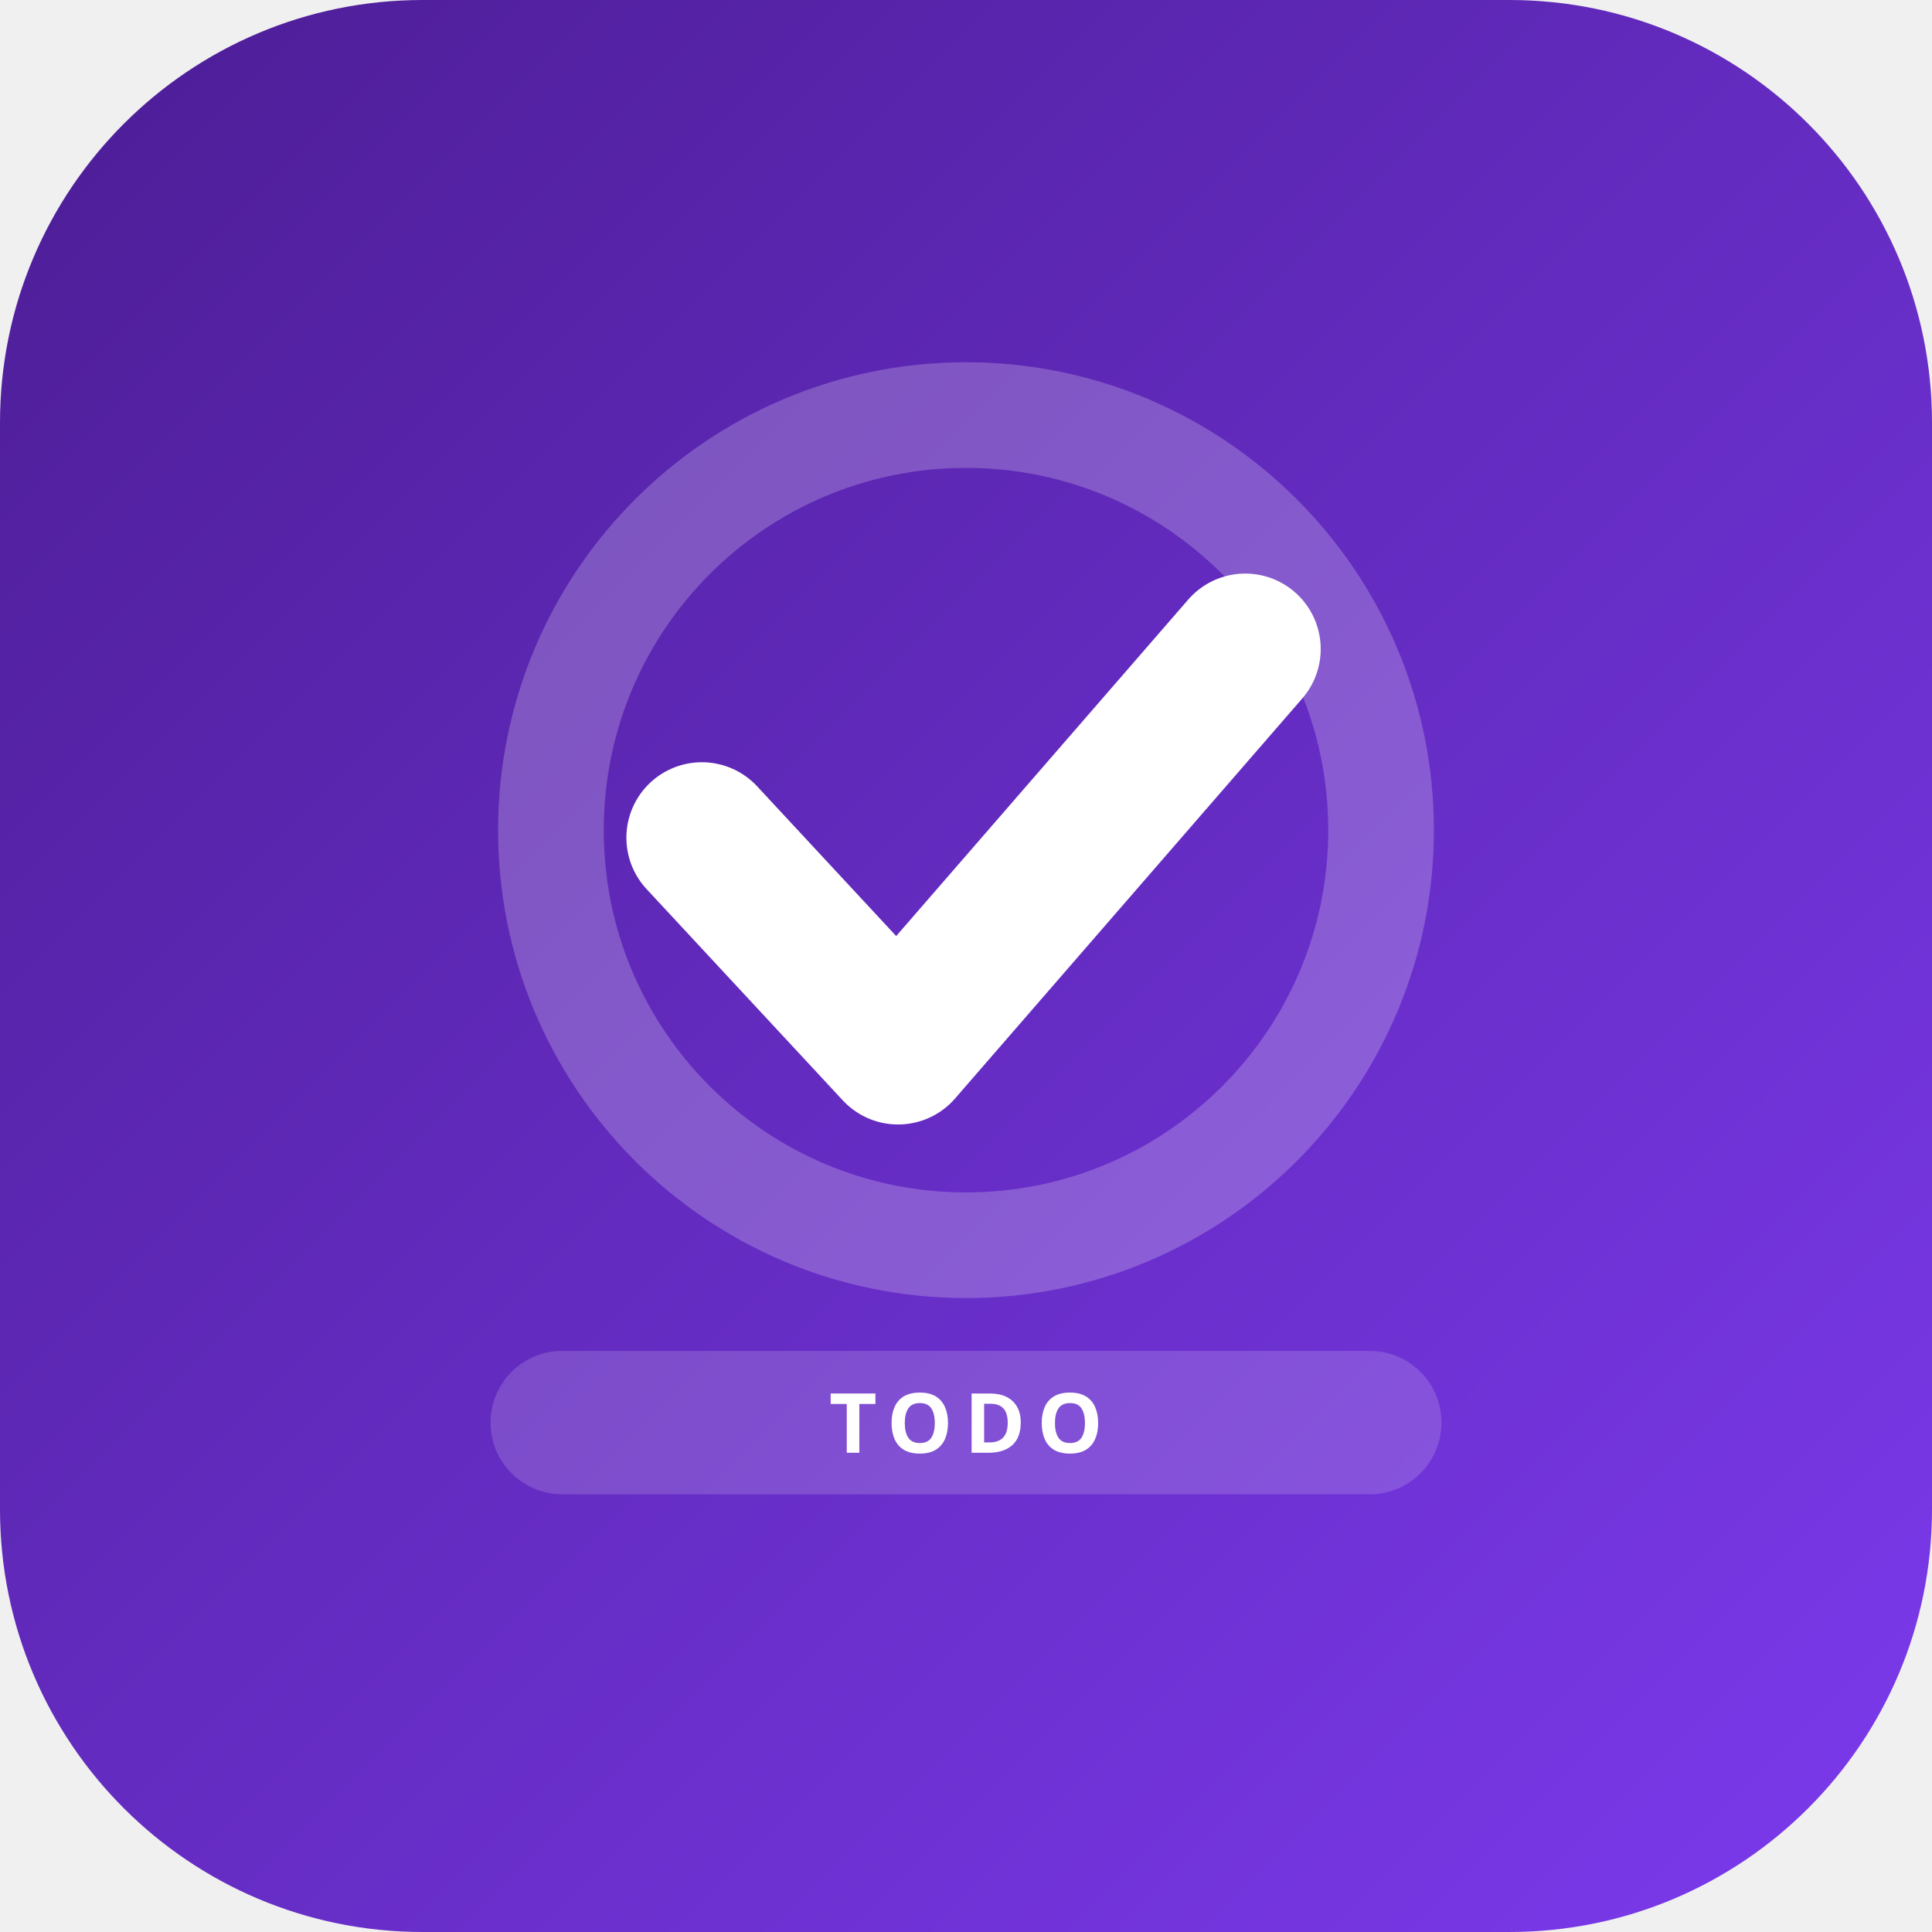
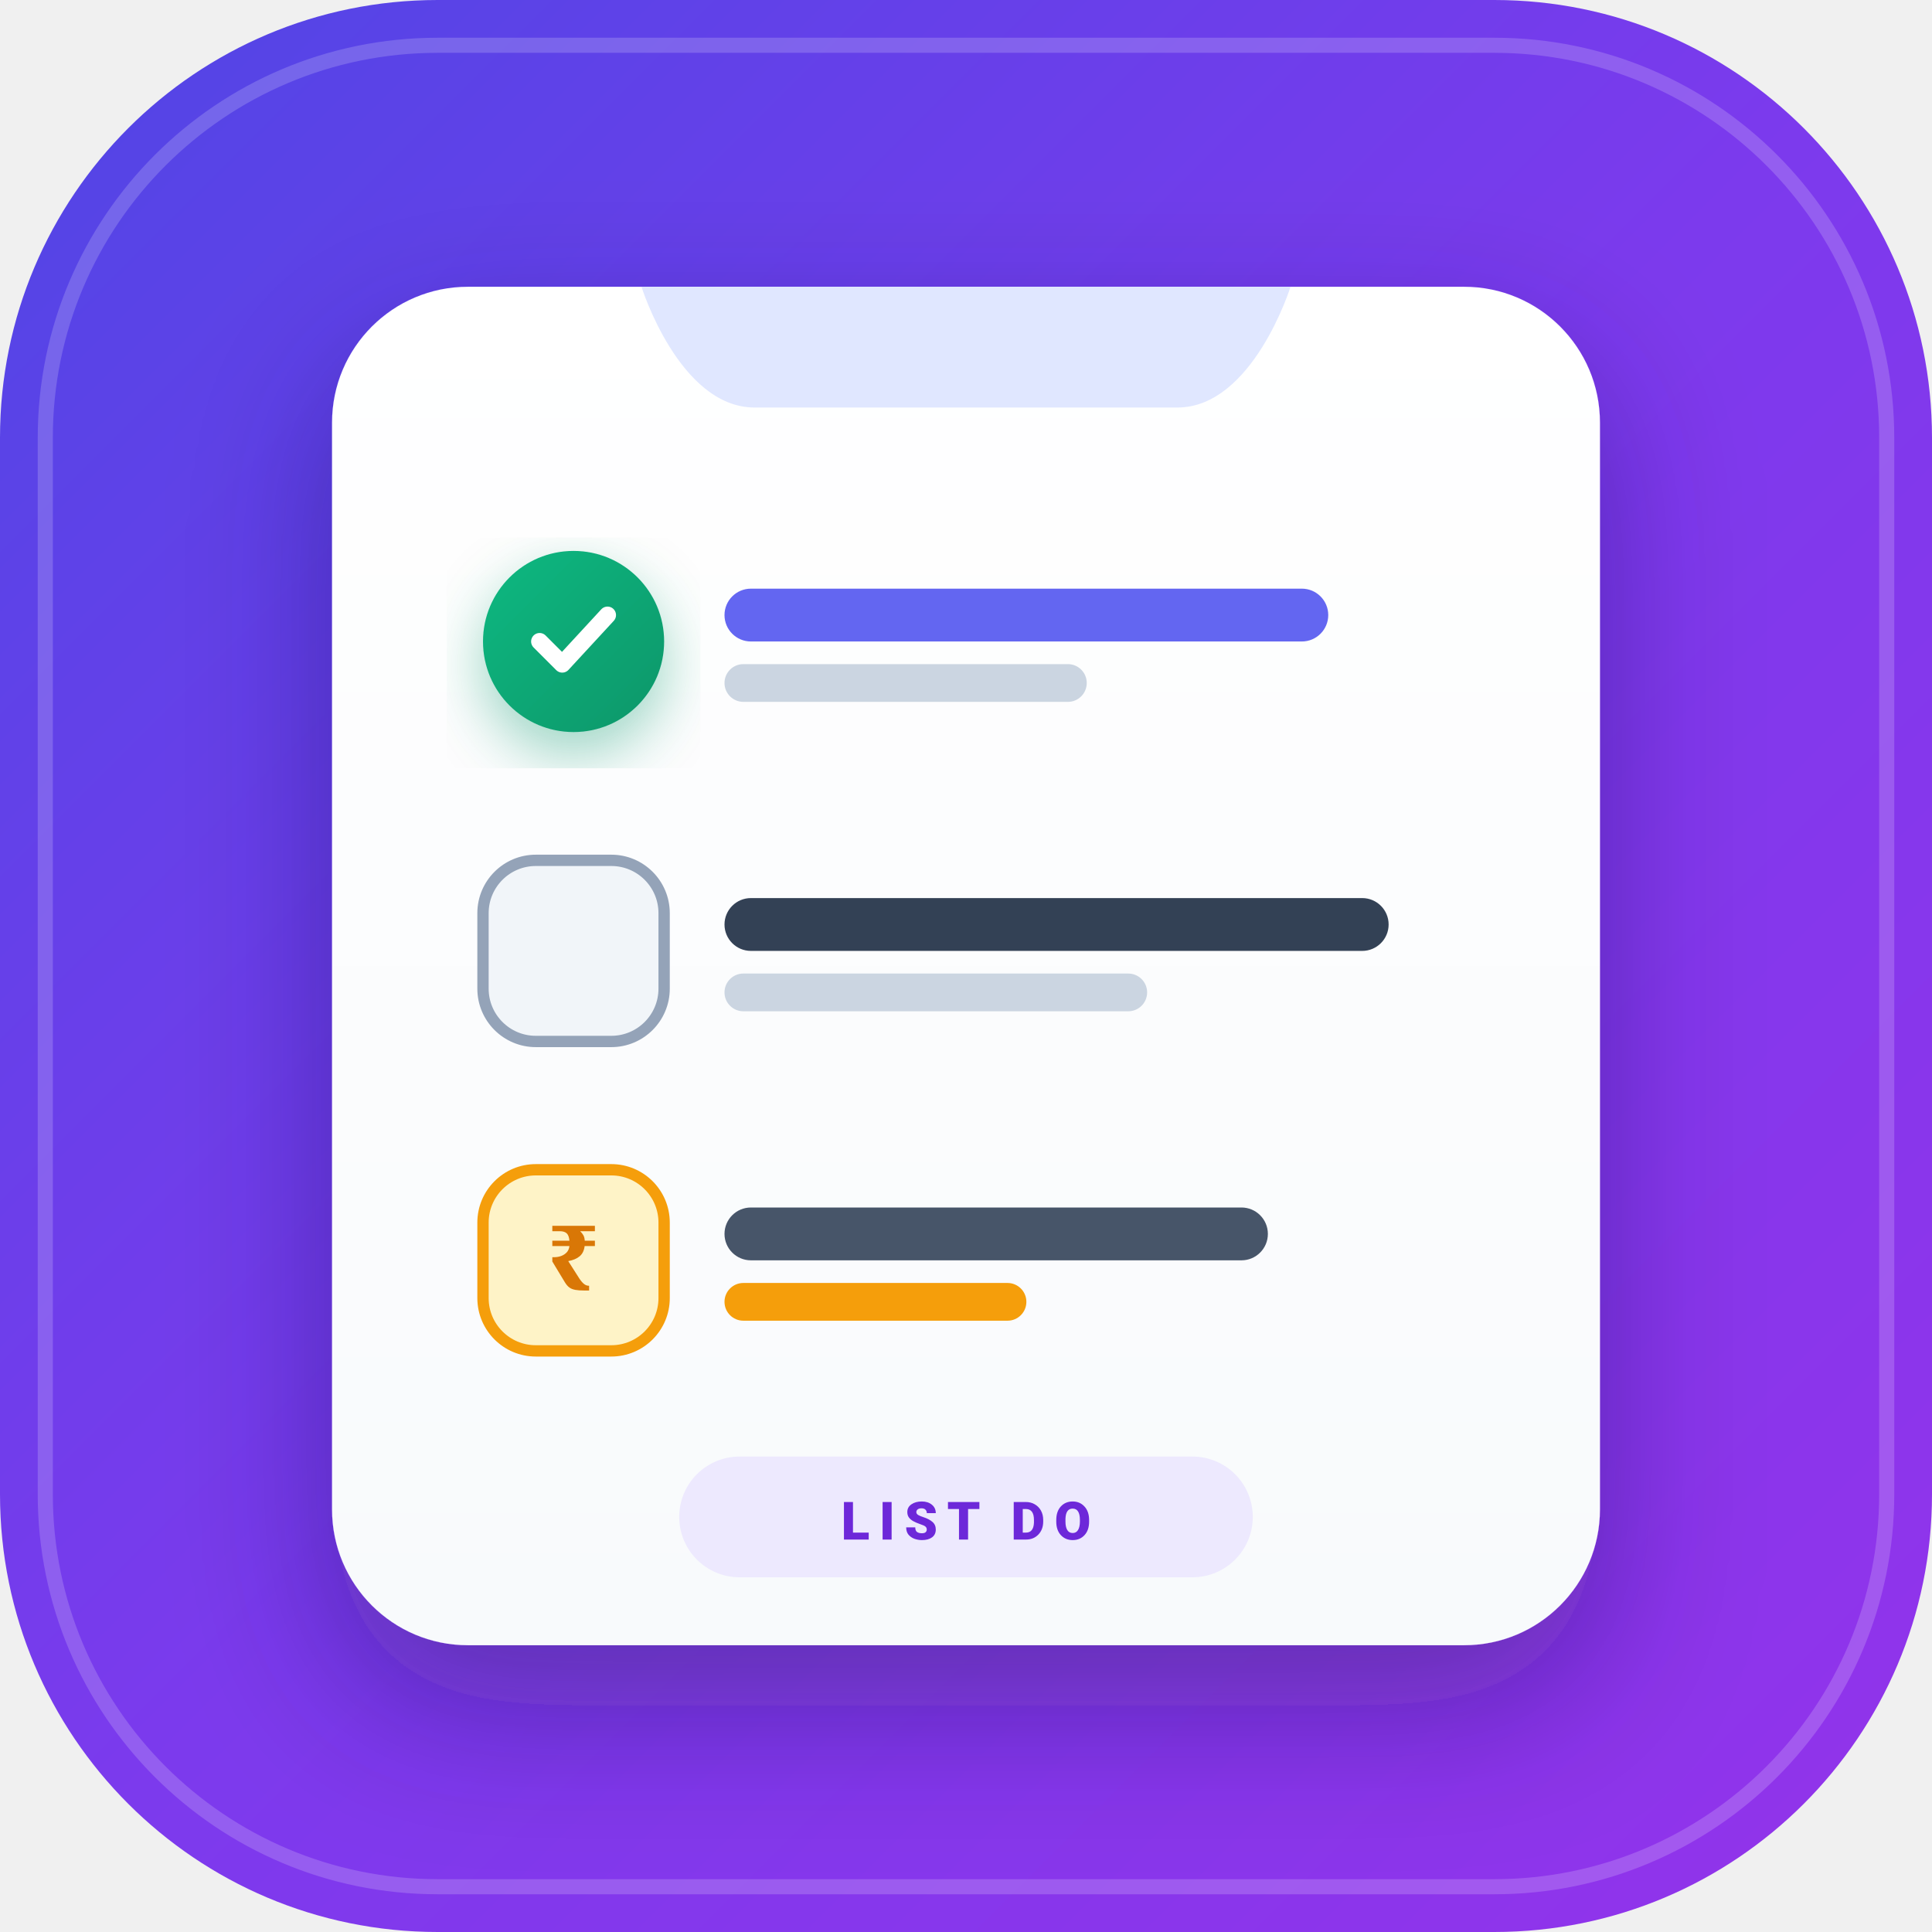
- <svg xmlns="http://www.w3.org/2000/svg" viewBox="0 0 512 512">
+ <svg xmlns="http://www.w3.org/2000/svg" viewBox="0 0 512 512" width="512" height="512">
  <defs>
-     <linearGradient id="g" x1="0" y1="0" x2="512" y2="512" gradientUnits="userSpaceOnUse">
-       <stop offset="0%" stop-color="#4C1D95" />
-       <stop offset="100%" stop-color="#7C3AED" />
+     <linearGradient id="bgGrad" x1="0%" y1="0%" x2="100%" y2="100%">
+       <stop offset="0%" stop-color="#4F46E5" />
+       <stop offset="50%" stop-color="#7C3AED" />
+       <stop offset="100%" stop-color="#9333EA" />
    </linearGradient>
+     <linearGradient id="cardGrad" x1="0%" y1="0%" x2="0%" y2="100%">
+       <stop offset="0%" stop-color="#FFFFFF" />
+       <stop offset="100%" stop-color="#F8FAFC" />
+     </linearGradient>
+     <linearGradient id="checkGrad" x1="0%" y1="0%" x2="100%" y2="100%">
+       <stop offset="0%" stop-color="#10B981" />
+       <stop offset="100%" stop-color="#059669" />
+     </linearGradient>
+     <filter id="shadow" x="-10%" y="-10%" width="125%" height="130%" filterUnits="userSpaceOnUse">
+       <feDropShadow dx="0" dy="16" stdDeviation="20" flood-color="#1E1B4B" flood-opacity="0.35" />
+     </filter>
+     <filter id="badgeShadow" x="-20%" y="-20%" width="140%" height="140%">
+       <feDropShadow dx="0" dy="6" stdDeviation="8" flood-color="#059669" flood-opacity="0.4" />
+     </filter>
  </defs>
-   <rect width="512" height="512" rx="112" fill="url(#g)" />
-   <circle cx="256" cy="220" r="110" fill="none" stroke="white" stroke-width="28" stroke-opacity="0.22" />
-   <polyline points="186,222 238,278 330,172" fill="none" stroke="white" stroke-width="40" stroke-linecap="round" stroke-linejoin="round" />
-   <rect x="130" y="358" width="252" height="38" rx="19" fill="rgba(255,255,255,0.16)" />
-   <text x="256" y="385" text-anchor="middle" font-family="system-ui,sans-serif" font-size="22" font-weight="800" fill="white" letter-spacing="3">TODO</text>
+   <rect width="512" height="512" rx="116" fill="url(#bgGrad)" />
+   <rect x="12" y="12" width="488" height="488" rx="104" fill="none" stroke="rgba(255,255,255,0.18)" stroke-width="4" />
+   <g filter="url(#shadow)">
+     <rect x="88" y="76" width="336" height="360" rx="36" fill="url(#cardGrad)" />
+   </g>
+   <path d="M 170 76 L 342 76 C 342 76, 332 108, 312 108 L 200 108 C 180 108, 170 76, 170 76 Z" fill="#E0E7FF" />
+   <g transform="translate(124, 142)">
+     <circle cx="28" cy="28" r="24" fill="url(#checkGrad)" filter="url(#badgeShadow)" />
+     <path d="M 19 28 L 25 34 L 37 21" fill="none" stroke="#FFFFFF" stroke-width="4.5" stroke-linecap="round" stroke-linejoin="round" />
+     <rect x="68" y="14" width="160" height="14" rx="7" fill="#6366F1" />
+     <rect x="68" y="34" width="96" height="10" rx="5" fill="#CBD5E1" />
+   </g>
+   <g transform="translate(124, 224)">
+     <rect x="4" y="4" width="48" height="48" rx="14" fill="#F1F5F9" stroke="#94A3B8" stroke-width="3" />
+     <rect x="68" y="14" width="176" height="14" rx="7" fill="#334155" />
+     <rect x="68" y="34" width="112" height="10" rx="5" fill="#CBD5E1" />
+   </g>
+   <g transform="translate(124, 306)">
+     <rect x="4" y="4" width="48" height="48" rx="14" fill="#FEF3C7" stroke="#F59E0B" stroke-width="3" />
+     <text x="28" y="36" text-anchor="middle" font-size="24" font-weight="bold" fill="#D97706">₹</text>
+     <rect x="68" y="14" width="144" height="14" rx="7" fill="#475569" />
+     <rect x="68" y="34" width="80" height="10" rx="5" fill="#F59E0B" />
+   </g>
+   <rect x="180" y="386" width="152" height="32" rx="16" fill="#EDE9FE" />
+   <text x="256" y="408" text-anchor="middle" font-family="-apple-system,BlinkMacSystemFont,'Segoe UI',Roboto,Helvetica,sans-serif" font-size="14" font-weight="800" fill="#6D28D9" letter-spacing="2.5">LIST DO</text>
</svg>
